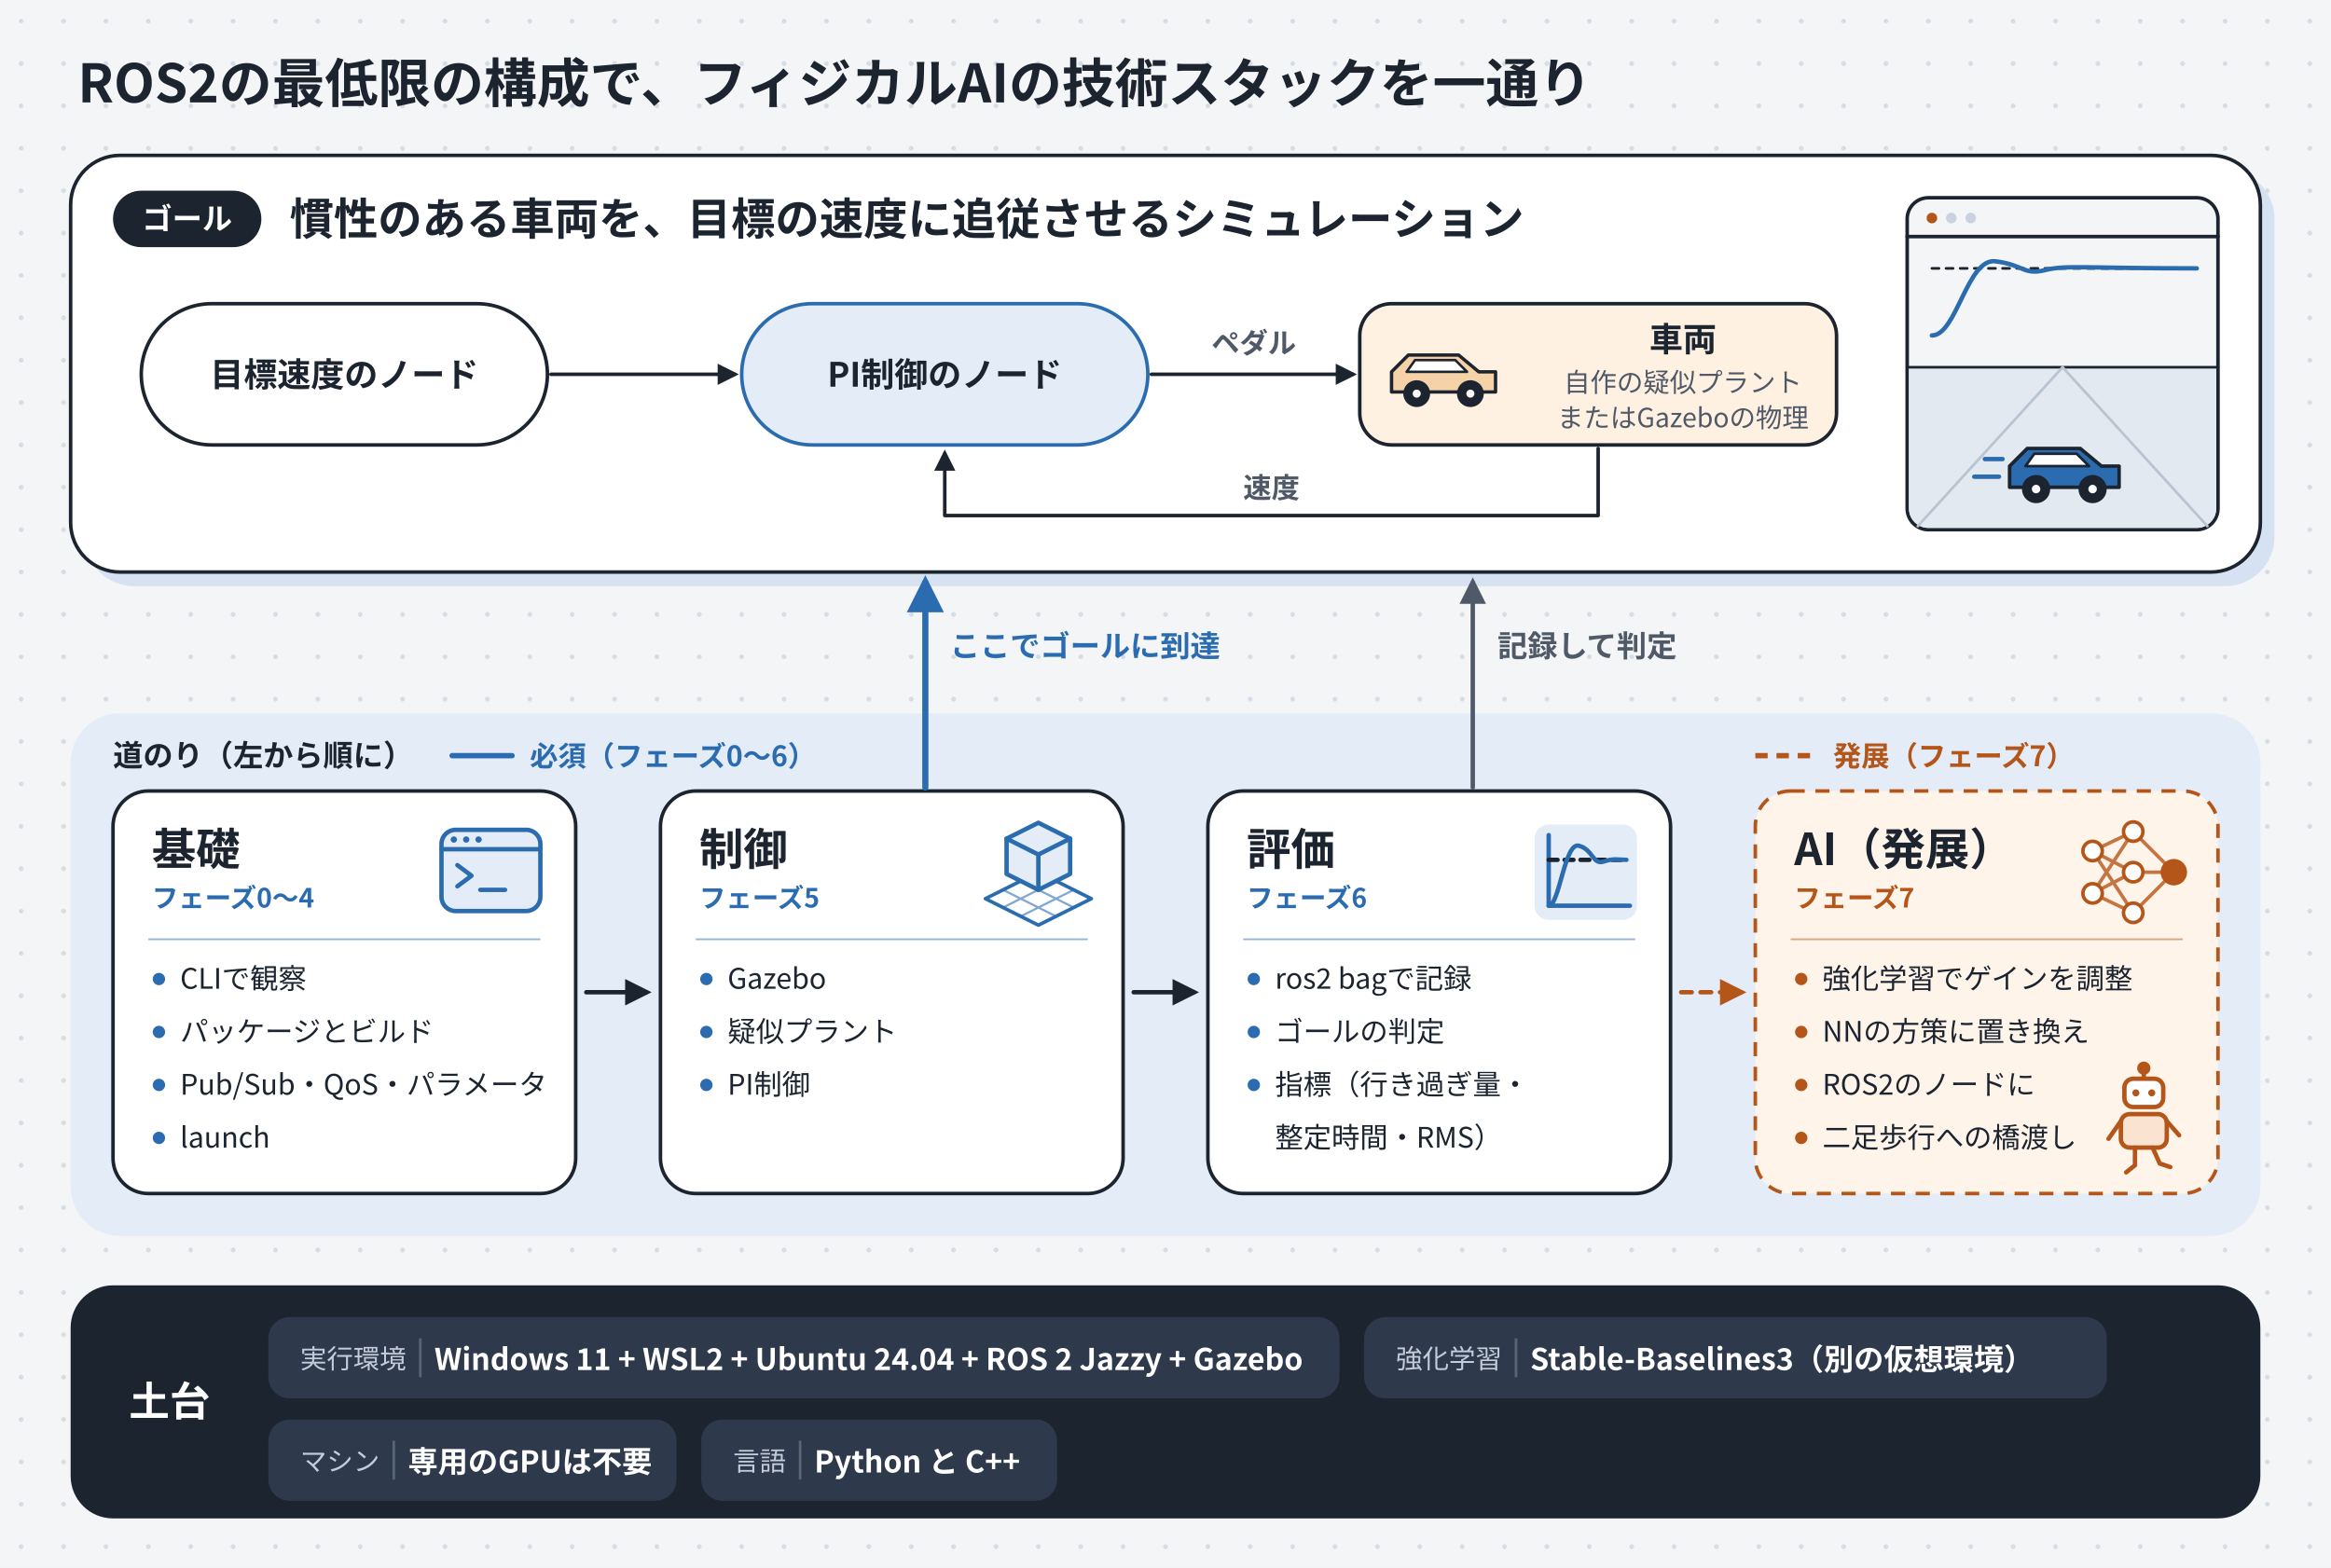
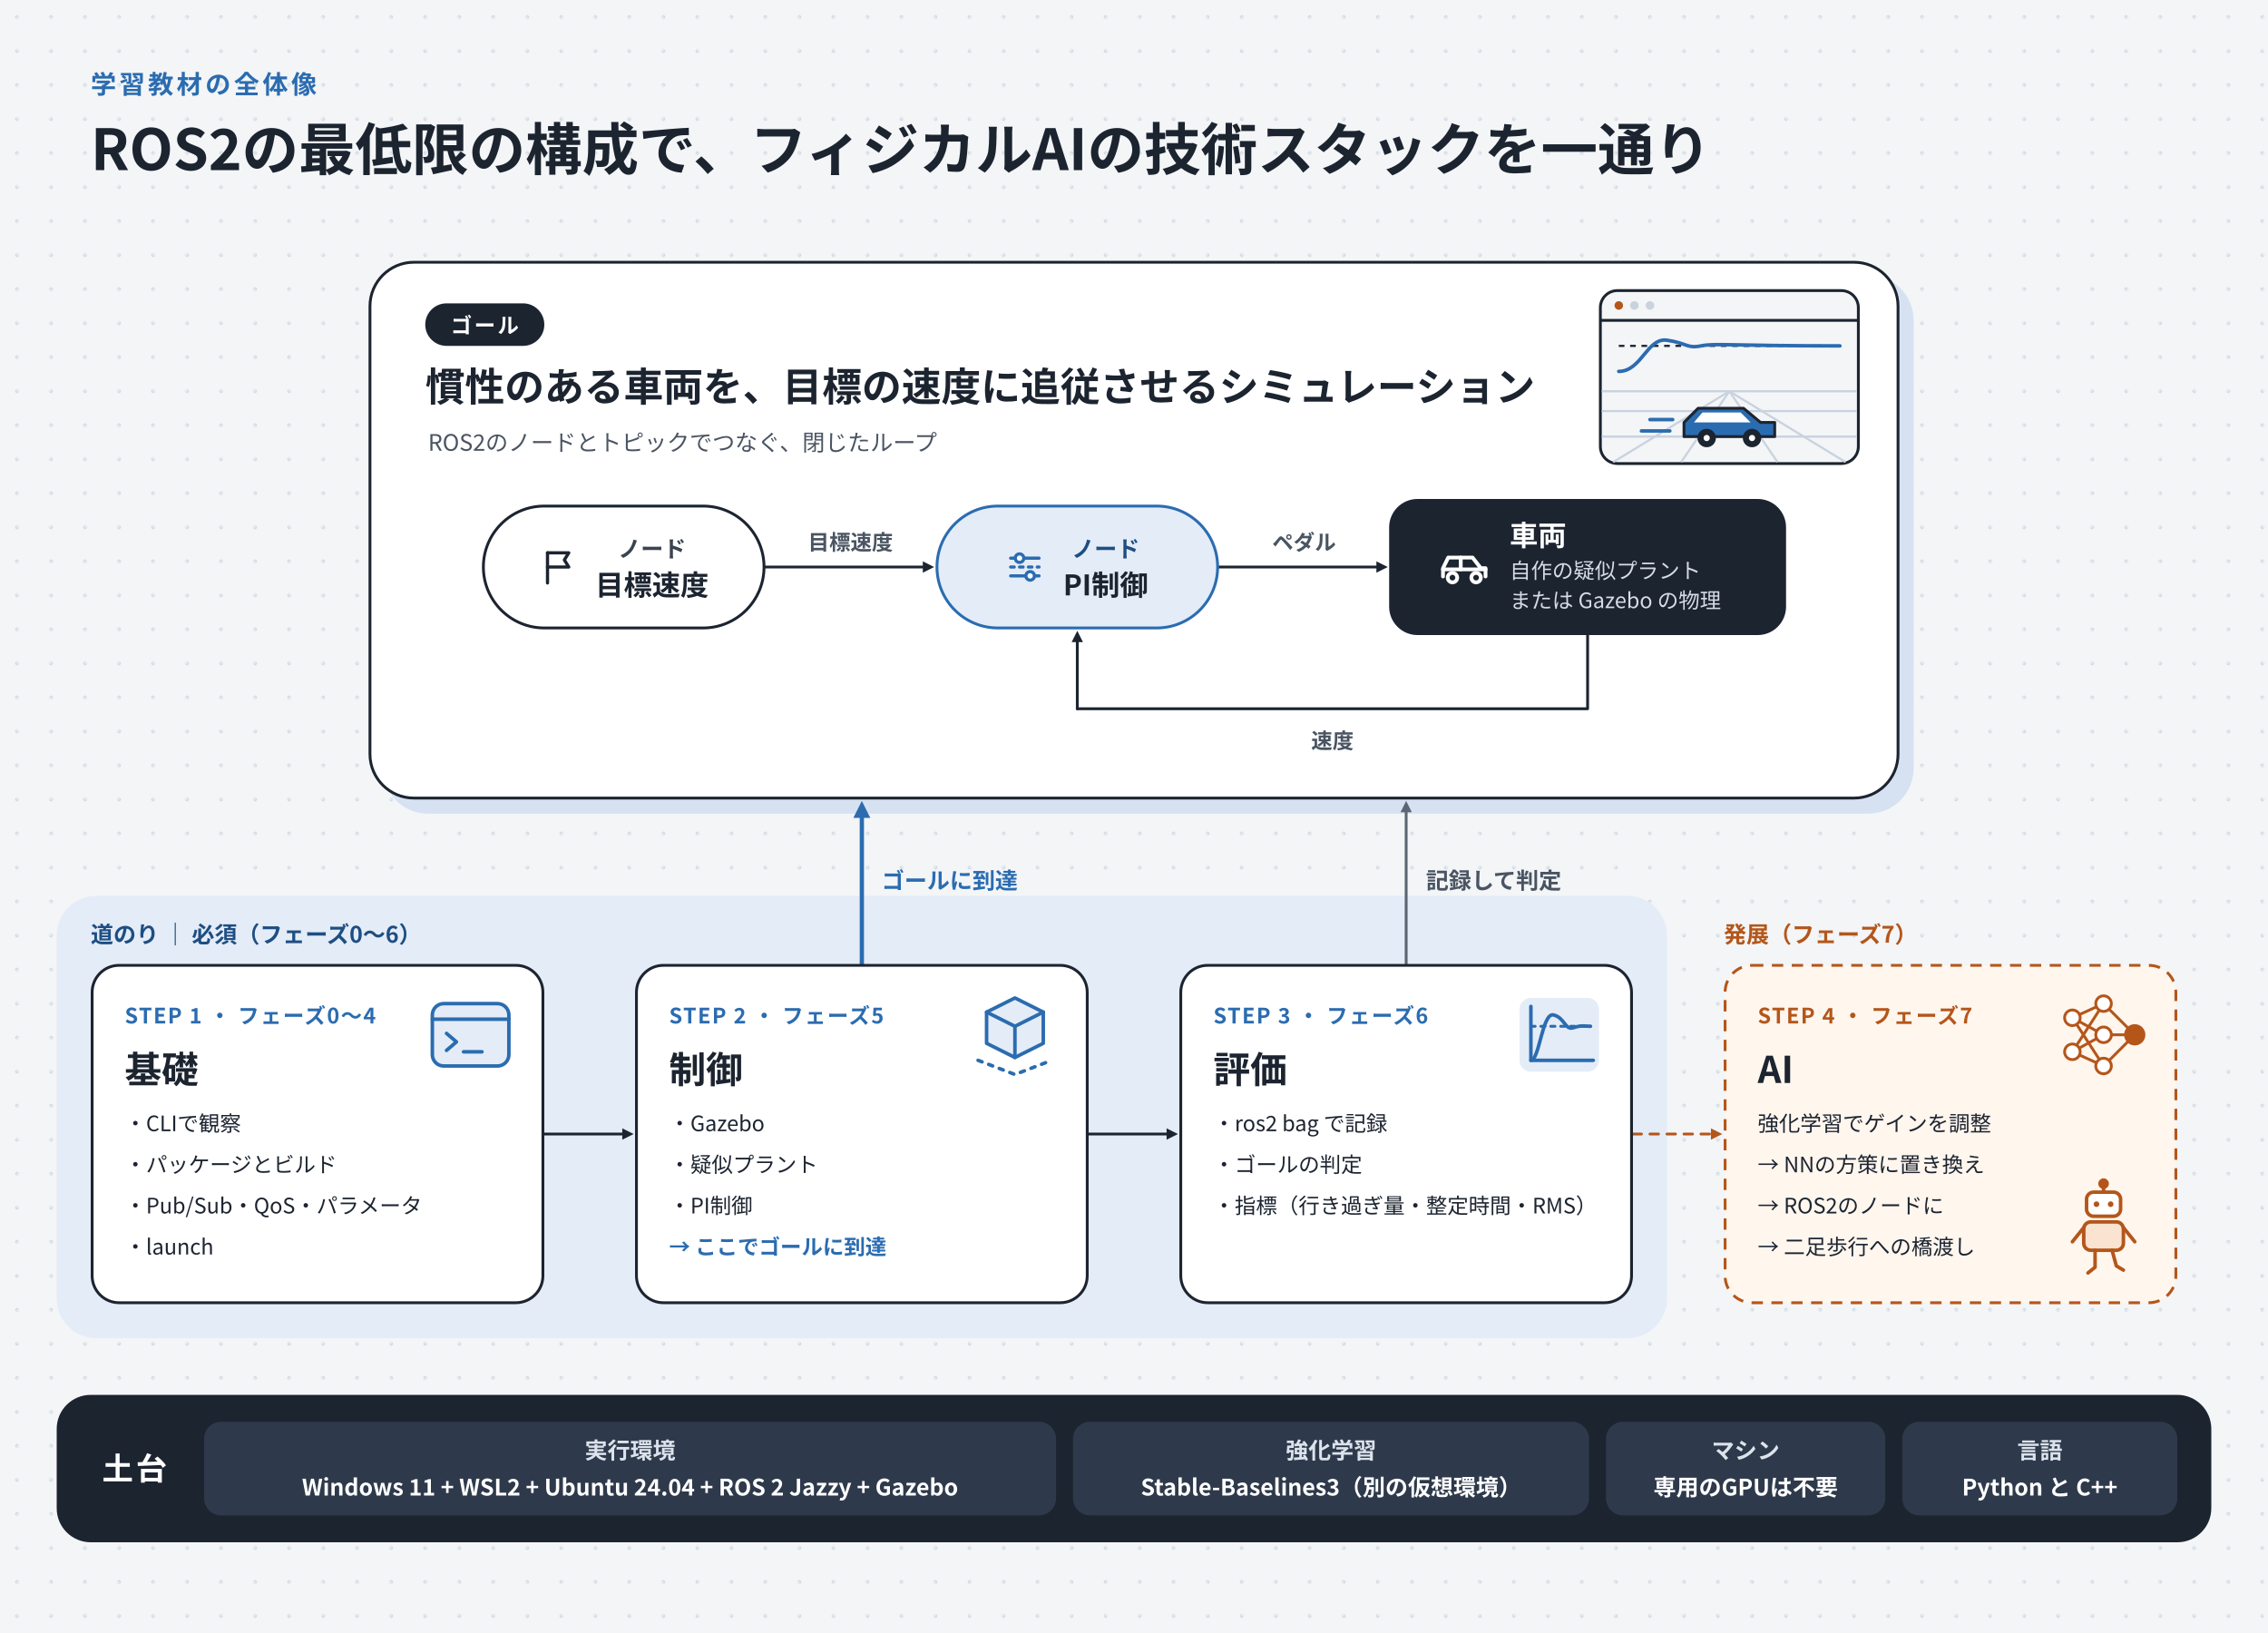
- <svg xmlns="http://www.w3.org/2000/svg" viewBox="0 0 1320 888" width="1320" height="888" font-family="'Noto Sans CJK JP','Noto Sans JP','Hiragino Sans','Yu Gothic',Meiryo,sans-serif" role="img" aria-label="図: ROS2の最低限の構成で、フィジカルAIの技術スタックを一通り学ぶ教材の全体像。ゴールは慣性のある車両を目標の速度に追従させるシミュレーション（目標速度のノード→PI制御のノード→ペダル→車両→速度をPI制御へ戻す閉じたループ）。道のりは基礎（フェーズ0〜4）・制御（フェーズ5）・評価（フェーズ6）の必須の3段階と、AI（フェーズ7、発展）の4段階で、制御の段階でゴールに到達し、評価の段階でゴールを記録して判定する。土台は、実行環境がWindows 11・WSL2・Ubuntu 24.04・ROS 2 Jazzy・Gazebo、強化学習がStable-Baselines3（別の仮想環境）、専用のGPUは不要、言語はPythonとC++">
+ <svg xmlns="http://www.w3.org/2000/svg" width="1600" height="1152" viewBox="0 0 1600 1152" role="img" aria-label="ROS2の最低限の構成でフィジカルAIの技術スタックを学ぶ教材の全体像。ゴールは、目標速度ノード・PI制御ノード・車両（自作の疑似プラントまたはGazeboの物理）が目標速度・ペダル・速度のトピックでつながる閉じたループで、慣性のある車両を目標の速度に追従させるシミュレーション。その下に4つの段階（必須のSTEP 1 基礎 フェーズ0〜4、STEP 2 制御 フェーズ5、STEP 3 評価 フェーズ6と、発展のSTEP 4 AI フェーズ7）を並べ、制御から「ゴールに到達」、評価から「記録して判定」の矢印がゴールへ伸びる。土台は、実行環境（Windows 11 + WSL2 + Ubuntu 24.04 + ROS 2 Jazzy + Gazebo）、強化学習（Stable-Baselines3、別の仮想環境）、マシン（専用のGPUは不要）、言語（Python と C++）の4項目。" font-family="'Noto Sans CJK JP','Noto Sans JP','Hiragino Sans','Yu Gothic',Meiryo,sans-serif" fill="#1C2430">
  <defs>
-     <marker id="k" viewBox="0 0 10 10" refX="8" refY="5" markerWidth="6" markerHeight="6" orient="auto">
-       <path d="M0,0 L10,5 L0,10 z" fill="#1c2430" />
+     <pattern id="ov1-dots" width="24" height="24" patternUnits="userSpaceOnUse">
+       <circle cx="12" cy="12" r="1.3" fill="#D3DAE3" />
+     </pattern>
+     <marker id="ov1-head-1C2430" orient="auto" markerWidth="5" markerHeight="5" refX="2" refY="2" overflow="visible">
+       <path d="M0 0L4 2L0 4Z" fill="#1C2430" />
    </marker>
-     <marker id="b" viewBox="0 0 10 10" refX="8" refY="5" markerWidth="6" markerHeight="6" orient="auto">
-       <path d="M0,0 L10,5 L0,10 z" fill="#2b6cb0" />
+     <marker id="ov1-head-2B6CB0" orient="auto" markerWidth="5" markerHeight="5" refX="2" refY="2" overflow="visible">
+       <path d="M0 0L4 2L0 4Z" fill="#2B6CB0" />
    </marker>
-     <marker id="g" viewBox="0 0 10 10" refX="8" refY="5" markerWidth="6" markerHeight="6" orient="auto">
-       <path d="M0,0 L10,5 L0,10 z" fill="#4f5967" />
+     <marker id="ov1-head-5B6573" orient="auto" markerWidth="5" markerHeight="5" refX="2" refY="2" overflow="visible">
+       <path d="M0 0L4 2L0 4Z" fill="#5B6573" />
    </marker>
-     <marker id="o" viewBox="0 0 10 10" refX="8" refY="5" markerWidth="6" markerHeight="6" orient="auto">
-       <path d="M0,0 L10,5 L0,10 z" fill="#b4561a" />
+     <marker id="ov1-head-B4561A" orient="auto" markerWidth="5" markerHeight="5" refX="2" refY="2" overflow="visible">
+       <path d="M0 0L4 2L0 4Z" fill="#B4561A" />
    </marker>
-     <pattern id="dots" width="24" height="24" patternUnits="userSpaceOnUse">
-       <circle cx="12" cy="12" r="1.3" fill="#d3dae3" />
-     </pattern>
  </defs>
-   <rect x="0" y="0" width="1320" height="888" fill="#f3f5f7" />
-   <rect x="0" y="0" width="1320" height="888" fill="url(#dots)" />
-   <text x="44.0" y="58.0" font-size="30" text-anchor="start" font-weight="bold" fill="#1c2430">ROS2の最低限の構成で、フィジカルAIの技術スタックを一通り</text>
-   <rect x="48.0" y="96.0" width="1240.0" height="236.0" rx="28" fill="#d6e2f2" stroke="none" stroke-width="2" />
-   <rect x="40.0" y="88.0" width="1240.0" height="236.0" rx="28" fill="#ffffff" stroke="#1c2430" stroke-width="2" />
-   <rect x="64.0" y="108.0" width="84.0" height="32.0" rx="16" fill="#1c2430" stroke="none" stroke-width="2" />
-   <text x="106.0" y="130.0" font-size="17" text-anchor="middle" font-weight="bold" fill="#ffffff">ゴール</text>
-   <text x="164.0" y="133.0" font-size="25" text-anchor="start" font-weight="bold" fill="#1c2430">慣性のある車両を、目標の速度に追従させるシミュレーション</text>
-   <rect x="80.0" y="172.0" width="230.0" height="80.0" rx="40" fill="#ffffff" stroke="#1c2430" stroke-width="2" />
-   <rect x="420.0" y="172.0" width="230.0" height="80.0" rx="40" fill="#e4ecf7" stroke="#2b6cb0" stroke-width="2" />
-   <text x="195.0" y="219.0" font-size="19" text-anchor="middle" font-weight="bold" fill="#1c2430">目標速度のノード</text>
-   <text x="535.0" y="219.0" font-size="19" text-anchor="middle" font-weight="bold" fill="#1c2430">PI制御のノード</text>
-   <rect x="770.0" y="172.0" width="270.0" height="80.0" rx="18" fill="#fff1e2" stroke="#1c2430" stroke-width="2" />
-   <g transform="translate(788,222.0) scale(0.95)" stroke="#1c2430" stroke-width="2" stroke-linejoin="round">
-     <path d="M0 0V-12L10 -22H40L52 -12H62V0Z" fill="#f6d2a8" />
-     <path d="M14 -19H38L45 -12H9Z" fill="#ffffff" stroke-width="1.5" />
-     <circle cx="15" cy="1" r="7" fill="#1c2430" />
-     <circle cx="15" cy="1" r="2.4" fill="#ffffff" stroke="none" />
-     <circle cx="47" cy="1" r="7" fill="#1c2430" />
-     <circle cx="47" cy="1" r="2.4" fill="#ffffff" stroke="none" />
+   <rect width="1600" height="1152" fill="#F3F5F7" />
+   <rect width="1600" height="1152" fill="url(#ov1-dots)" />
+   <rect x="40" y="632" width="1136" height="312" rx="28" fill="#E4ECF7" />
+   <rect x="270" y="194" width="1080" height="380" rx="32" fill="#D6E2F2" />
+   <rect x="261.0" y="185.0" width="1078" height="378" rx="31.0" fill="#FFFFFF" stroke="#1C2430" stroke-width="2" />
+   <path d="M540 400L655 400" fill="none" stroke="#1C2430" stroke-width="2" stroke-linecap="round" marker-end="url(#ov1-head-1C2430)" />
+   <path d="M860 400L975 400" fill="none" stroke="#1C2430" stroke-width="2" stroke-linecap="round" marker-end="url(#ov1-head-1C2430)" />
+   <path d="M1120 448V500H760" fill="none" stroke="#1C2430" stroke-width="2" stroke-linecap="round" stroke-linejoin="round" />
+   <path d="M760 500L760 449" fill="none" stroke="#1C2430" stroke-width="2" stroke-linecap="round" marker-end="url(#ov1-head-1C2430)" />
+   <path d="M608 680L608 571" fill="none" stroke="#2B6CB0" stroke-width="3" stroke-linecap="round" marker-end="url(#ov1-head-2B6CB0)" />
+   <path d="M992 680L992 569" fill="none" stroke="#5B6573" stroke-width="2" stroke-linecap="round" marker-end="url(#ov1-head-5B6573)" />
+   <path d="M384 800L443 800" fill="none" stroke="#1C2430" stroke-width="2" stroke-linecap="round" marker-end="url(#ov1-head-1C2430)" />
+   <path d="M768 800L827 800" fill="none" stroke="#1C2430" stroke-width="2" stroke-linecap="round" marker-end="url(#ov1-head-1C2430)" />
+   <path d="M1152 800L1211 800" fill="none" stroke="#B4561A" stroke-width="2" stroke-linecap="round" stroke-dasharray="6 6" marker-end="url(#ov1-head-B4561A)" />
+   <text x="64" y="66" font-size="18" font-weight="700" fill="#2B6CB0" letter-spacing="2.2">学習教材の全体像</text>
+   <text x="64" y="120" font-size="40" font-weight="900">ROS2の最低限の構成で、フィジカルAIの技術スタックを一通り</text>
+   <rect x="300" y="214" width="84" height="30" rx="15" fill="#1C2430" />
+   <text x="342" y="235" font-size="15" font-weight="700" text-anchor="middle" fill="#FFFFFF" letter-spacing="1.5">ゴール</text>
+   <text x="300" y="283" font-size="28" font-weight="900">慣性のある車両を、目標の速度に追従させるシミュレーション</text>
+   <text x="302" y="318" font-size="16" font-weight="500" fill="#4A5462">ROS2のノードとトピックでつなぐ、閉じたループ</text>
+   <g transform="translate(1128 204)">
+     <rect x="1" y="1" width="182" height="122" rx="12" fill="#F3F5F7" stroke="#1C2430" stroke-width="2" />
+     <path d="M1 22H183" stroke="#1C2430" stroke-width="2" />
+     <circle cx="14" cy="11.5" r="3" fill="#B4561A" />
+     <circle cx="25" cy="11.5" r="3" fill="#C9D2DE" />
+     <circle cx="36" cy="11.5" r="3" fill="#C9D2DE" />
+     <path d="M14 40H170" stroke="#1C2430" stroke-width="1.5" stroke-dasharray="4 4" fill="none" />
+     <path d="M14 58C30 58 34 34 48 36S62 42 72 40S92 40 170 40" stroke="#2B6CB0" stroke-width="2.5" fill="none" stroke-linecap="round" />
+     <g stroke="#C9D2DE" stroke-width="1.5" fill="none">
+       <path d="M2 72H182" />
+       <path d="M2 86H182" />
+       <path d="M2 104H182" />
+       <path d="M92 72L10 122" />
+       <path d="M92 72L58 122" />
+       <path d="M92 72L126 122" />
+       <path d="M92 72L174 122" />
+     </g>
+     <path d="M36 92H52M30 100H50" stroke="#2B6CB0" stroke-width="2.5" stroke-linecap="round" fill="none" />
+     <path d="M60 104V94L70 84H102L114 94H124V104Z" fill="#2B6CB0" stroke="#1C2430" stroke-width="2" stroke-linejoin="round" />
+     <path d="M73 87H100L107 94H67Z" fill="#FFFFFF" />
+     <circle cx="76" cy="105" r="6.5" fill="#1C2430" />
+     <circle cx="76" cy="105" r="2.2" fill="#FFFFFF" />
+     <circle cx="108" cy="105" r="6.5" fill="#1C2430" />
+     <circle cx="108" cy="105" r="2.2" fill="#FFFFFF" />
  </g>
-   <text x="953.0" y="199.0" font-size="19" text-anchor="middle" font-weight="bold" fill="#1c2430">車両</text>
-   <text x="953.0" y="222.0" font-size="15" text-anchor="middle" font-weight="normal" fill="#4f5967">自作の疑似プラント</text>
-   <text x="953.0" y="242.0" font-size="15" text-anchor="middle" font-weight="normal" fill="#4f5967">またはGazeboの物理</text>
-   <path d="M312,212.0 L416,212.0" fill="none" stroke="#1c2430" stroke-width="2" stroke-linecap="round" stroke-linejoin="round" marker-end="url(#k)" />
-   <path d="M652,212.0 L766,212.0" fill="none" stroke="#1c2430" stroke-width="2" stroke-linecap="round" stroke-linejoin="round" marker-end="url(#k)" />
-   <text x="710.0" y="200.0" font-size="16" text-anchor="middle" font-weight="bold" fill="#4f5967">ペダル</text>
-   <path d="M905.0,254 L905.0,292 L535.0,292 L535.0,257" fill="none" stroke="#1c2430" stroke-width="2" stroke-linecap="round" stroke-linejoin="round" marker-end="url(#k)" />
-   <text x="720.0" y="282.0" font-size="16" text-anchor="middle" font-weight="bold" fill="#4f5967">速度</text>
-   <g transform="translate(1080,112)" stroke-linecap="round" stroke-linejoin="round">
-     <rect x="0.0" y="0.0" width="176.0" height="188.0" rx="12" fill="#f3f5f7" stroke="#1c2430" stroke-width="2" />
-     <path d="M0 22H176" stroke="#1c2430" stroke-width="2" />
-     <circle cx="14" cy="11.5" r="3" fill="#b4561a" />
-     <circle cx="25" cy="11.5" r="3" fill="#c9d2de" />
-     <circle cx="36" cy="11.5" r="3" fill="#c9d2de" />
-     <path d="M14 40H164" stroke="#1c2430" stroke-width="1.5" stroke-dasharray="4 4" fill="none" />
-     <path d="M14 78C28 78 34 34 50 36S66 44 78 41S100 40 164 40" stroke="#2b6cb0" stroke-width="2.5" fill="none" />
-     <path d="M1 96H175V176A11 11 0 0 1 164 187H12A11 11 0 0 1 1 176Z" fill="#e3e9f0" stroke="none" />
-     <path d="M0 96H176" stroke="#1c2430" stroke-width="1.5" />
-     <g stroke="#b9c4d2" stroke-width="1.5" fill="none">
-       <path d="M88 96L6 186" />
-       <path d="M88 96L170 186" />
-     </g>
-     <path d="M44 148H54M38 158H52" stroke="#2b6cb0" stroke-width="2.5" fill="none" />
+   <rect x="341.0" y="357.0" width="198" height="86" rx="43.0" fill="#FFFFFF" stroke="#1C2430" stroke-width="2" />
+   <g transform="translate(380.0 385) scale(1.25)" fill="none" stroke="#1C2430" stroke-width="1.8" stroke-linecap="round" stroke-linejoin="round">
+     <path d="M5 21V4" />
+     <path d="M5 4h12l-2.5 4L17 12H5" />
  </g>
-   <g transform="translate(1138,276) scale(1.0)" stroke="#1c2430" stroke-width="2" stroke-linejoin="round">
-     <path d="M0 0V-12L10 -22H40L52 -12H62V0Z" fill="#2b6cb0" />
-     <path d="M14 -19H38L45 -12H9Z" fill="#ffffff" stroke-width="1.5" />
-     <circle cx="15" cy="1" r="7" fill="#1c2430" />
-     <circle cx="15" cy="1" r="2.4" fill="#ffffff" stroke="none" />
-     <circle cx="47" cy="1" r="7" fill="#1c2430" />
-     <circle cx="47" cy="1" r="2.4" fill="#ffffff" stroke="none" />
+   <text x="460.0" y="393" font-size="16" font-weight="700" text-anchor="middle" fill="#3A4350">ノード</text>
+   <text x="460.0" y="420" font-size="20" font-weight="700" text-anchor="middle">目標速度</text>
+   <rect x="661.0" y="357.0" width="198" height="86" rx="43.0" fill="#E4ECF7" stroke="#2B6CB0" stroke-width="2" />
+   <g transform="translate(708.0 385) scale(1.25)" fill="none" stroke="#2B6CB0" stroke-width="1.8" stroke-linecap="round" stroke-linejoin="round">
+     <path d="M4 7h16M4 17h16" />
+     <circle cx="9" cy="7" r="2.4" fill="#FFFFFF" />
+     <circle cx="15" cy="17" r="2.4" fill="#FFFFFF" />
+     <path d="M4 12h16" stroke-dasharray="2 3" />
  </g>
-   <rect x="40.0" y="404.0" width="1240.0" height="296.0" rx="28" fill="#e4ecf7" stroke="none" stroke-width="2" />
-   <text x="64.0" y="434.0" font-size="17" text-anchor="start" font-weight="bold" fill="#1c2430">道のり（左から順に）</text>
-   <line x1="256.0" y1="428" x2="290.0" y2="428" stroke="#2b6cb0" stroke-width="3" stroke-linecap="round" />
-   <text x="300.0" y="434.0" font-size="16" text-anchor="start" font-weight="bold" fill="#2b6cb0">必須（フェーズ0〜6）</text>
-   <line x1="994.0" y1="428" x2="1028.0" y2="428" stroke="#b4561a" stroke-width="3" stroke-dasharray="7 5" />
-   <text x="1038.0" y="434.0" font-size="16" text-anchor="start" font-weight="bold" fill="#b4561a">発展（フェーズ7）</text>
-   <rect x="64.0" y="448.0" width="262.0" height="228.0" rx="20" fill="#ffffff" stroke="#1c2430" stroke-width="2" />
-   <text x="86.0" y="490.0" font-size="25" text-anchor="start" font-weight="bold" fill="#1c2430">基礎</text>
-   <text x="86.0" y="514.0" font-size="15" text-anchor="start" font-weight="bold" fill="#2b6cb0">フェーズ0〜4</text>
-   <g transform="translate(246.0,462)" fill="none" stroke="#2b6cb0" stroke-width="2.5" stroke-linecap="round" stroke-linejoin="round">
-     <rect x="4" y="8" width="56" height="46" rx="8" fill="#e4ecf7" />
-     <path d="M4 19H60" />
-     <circle cx="11" cy="13.5" r="1.8" fill="#2b6cb0" stroke="none" />
-     <circle cx="18" cy="13.5" r="1.8" fill="#2b6cb0" stroke="none" />
-     <circle cx="25" cy="13.5" r="1.8" fill="#2b6cb0" stroke="none" />
-     <path d="M13 28L21 34L13 40" />
-     <path d="M26 42H40" />
+   <text x="780.0" y="393" font-size="16" font-weight="700" text-anchor="middle" fill="#1E4E82">ノード</text>
+   <text x="780.0" y="420" font-size="20" font-weight="700" text-anchor="middle">PI制御</text>
+   <rect x="980" y="352" width="280" height="96" rx="20" fill="#1C2430" />
+   <g transform="translate(1013.0 380) scale(1.6667)" fill="none" stroke="#FFFFFF" stroke-width="1.6" stroke-linecap="round" stroke-linejoin="round">
+     <path d="M3 16v-3.5l2.2-4.5h10.3l3.5 4.5h2v3.5" />
+     <path d="M3 13h18" />
+     <path d="M10.5 8v5" />
+     <circle cx="7" cy="16.5" r="2" />
+     <circle cx="17" cy="16.5" r="2" />
  </g>
-   <line x1="84.0" y1="532" x2="306.0" y2="532" stroke="#2b6cb0" stroke-width="1" opacity="0.5" />
-   <circle cx="90.0" cy="554.5" r="3.5" fill="#2b6cb0" />
-   <text x="102.0" y="560.0" font-size="16" text-anchor="start" font-weight="normal" fill="#1c2430">CLIで観察</text>
-   <circle cx="90.0" cy="584.5" r="3.5" fill="#2b6cb0" />
-   <text x="102.0" y="590.0" font-size="16" text-anchor="start" font-weight="normal" fill="#1c2430">パッケージとビルド</text>
-   <circle cx="90.0" cy="614.5" r="3.5" fill="#2b6cb0" />
-   <text x="102.0" y="620.0" font-size="16" text-anchor="start" font-weight="normal" fill="#1c2430">Pub/Sub・QoS・パラメータ</text>
-   <circle cx="90.0" cy="644.5" r="3.5" fill="#2b6cb0" />
-   <text x="102.0" y="650.0" font-size="16" text-anchor="start" font-weight="normal" fill="#1c2430">launch</text>
-   <path d="M332.0,562.0 L366.0,562.0" fill="none" stroke="#1c2430" stroke-width="2.5" stroke-linecap="round" stroke-linejoin="round" marker-end="url(#k)" />
-   <rect x="374.0" y="448.0" width="262.0" height="228.0" rx="20" fill="#ffffff" stroke="#1c2430" stroke-width="2" />
-   <text x="396.0" y="490.0" font-size="25" text-anchor="start" font-weight="bold" fill="#1c2430">制御</text>
-   <text x="396.0" y="514.0" font-size="15" text-anchor="start" font-weight="bold" fill="#2b6cb0">フェーズ5</text>
-   <g transform="translate(556.0,462)" fill="none" stroke="#2b6cb0" stroke-linecap="round" stroke-linejoin="round">
-     <path d="M32 32L62 47L32 62L2 47Z" fill="#ffffff" stroke-width="2" />
-     <path d="M12.0 42.0L42.0 57.0M42.0 37.0L12.0 52.0M22.0 37.0L52.0 52.0M52.0 42.0L22.0 57.0" stroke-width="1.2" opacity="0.6" />
-     <path d="M32 4L50 13V33L32 42L14 33V13Z" fill="#e4ecf7" stroke-width="2.5" />
-     <path d="M14 13L32 22L50 13M32 22V42" stroke-width="2.5" />
+   <text x="1065.0" y="385" font-size="20" font-weight="700" fill="#FFFFFF">車両</text>
+   <text x="1065.0" y="408" font-size="15" font-weight="500" fill="#D5DCE6">自作の疑似プラント</text>
+   <text x="1065.0" y="429" font-size="15" font-weight="500" fill="#D5DCE6">または Gazebo の物理</text>
+   <text x="600" y="388" font-size="15" font-weight="700" text-anchor="middle" fill="#4A5462">目標速度</text>
+   <text x="920" y="388" font-size="15" font-weight="700" text-anchor="middle" fill="#4A5462">ペダル</text>
+   <text x="940" y="528" font-size="15" font-weight="700" text-anchor="middle" fill="#4A5462">速度</text>
+   <text x="622" y="627" font-size="16" font-weight="700" fill="#2B6CB0">ゴールに到達</text>
+   <text x="1006" y="627" font-size="16" font-weight="700" fill="#4A5462">記録して判定</text>
+   <text x="64" y="665" font-size="16" font-weight="700" fill="#1E4E82">道のり ｜ 必須（フェーズ0〜6）</text>
+   <text x="1216" y="665" font-size="16" font-weight="700" fill="#B4561A">発展（フェーズ7）</text>
+   <rect x="65.0" y="681.0" width="318" height="238" rx="19.0" fill="#FFFFFF" stroke="#1C2430" stroke-width="2" />
+   <text x="88" y="722" font-size="15" font-weight="700" fill="#2B6CB0" letter-spacing="0.9">STEP 1 ・ フェーズ0〜4</text>
+   <text x="88" y="764" font-size="26" font-weight="700">基礎</text>
+   <text x="88" y="798" font-size="15" font-weight="500">・CLIで観察</text>
+   <text x="88" y="827" font-size="15" font-weight="500">・パッケージとビルド</text>
+   <text x="88" y="856" font-size="15" font-weight="500">・Pub/Sub・QoS・パラメータ</text>
+   <text x="88" y="885" font-size="15" font-weight="500">・launch</text>
+   <rect x="449.0" y="681.0" width="318" height="238" rx="19.0" fill="#FFFFFF" stroke="#1C2430" stroke-width="2" />
+   <text x="472" y="722" font-size="15" font-weight="700" fill="#2B6CB0" letter-spacing="0.9">STEP 2 ・ フェーズ5</text>
+   <text x="472" y="764" font-size="26" font-weight="700">制御</text>
+   <text x="472" y="798" font-size="15" font-weight="500">・Gazebo</text>
+   <text x="472" y="827" font-size="15" font-weight="500">・疑似プラント</text>
+   <text x="472" y="856" font-size="15" font-weight="500">・PI制御</text>
+   <text x="472" y="885" font-size="15" font-weight="700" fill="#2B6CB0">→ ここでゴールに到達</text>
+   <rect x="833.0" y="681.0" width="318" height="238" rx="19.0" fill="#FFFFFF" stroke="#1C2430" stroke-width="2" />
+   <text x="856" y="722" font-size="15" font-weight="700" fill="#2B6CB0" letter-spacing="0.9">STEP 3 ・ フェーズ6</text>
+   <text x="856" y="764" font-size="26" font-weight="700">評価</text>
+   <text x="856" y="798" font-size="15" font-weight="500">・ros2 bag で記録</text>
+   <text x="856" y="827" font-size="15" font-weight="500">・ゴールの判定</text>
+   <text x="856" y="856" font-size="15" font-weight="500">・指標（行き過ぎ量・整定時間・RMS）</text>
+   <rect x="1217.0" y="681.0" width="318" height="238" rx="19.0" fill="#FFF6EE" stroke="#B4561A" stroke-width="2" stroke-dasharray="8 6" />
+   <text x="1240" y="722" font-size="15" font-weight="700" fill="#B4561A" letter-spacing="0.9">STEP 4 ・ フェーズ7</text>
+   <text x="1240" y="764" font-size="26" font-weight="700">AI</text>
+   <text x="1240" y="798" font-size="15" font-weight="500">強化学習でゲインを調整</text>
+   <text x="1240" y="827" font-size="15" font-weight="500">→ NNの方策に置き換え</text>
+   <text x="1240" y="856" font-size="15" font-weight="500">→ ROS2のノードに</text>
+   <text x="1240" y="885" font-size="15" font-weight="500">→ 二足歩行への橋渡し</text>
+   <g transform="translate(300 698)" fill="none" stroke="#2B6CB0" stroke-width="2.5" stroke-linecap="round" stroke-linejoin="round">
+     <rect x="5" y="10" width="54" height="44" rx="8" fill="#E4ECF7" />
+     <path d="M5 21H59" />
+     <path d="M15 31L22 37L15 43" />
+     <path d="M27 44H40" />
  </g>
-   <line x1="394.0" y1="532" x2="616.0" y2="532" stroke="#2b6cb0" stroke-width="1" opacity="0.5" />
-   <circle cx="400.0" cy="554.5" r="3.5" fill="#2b6cb0" />
-   <text x="412.0" y="560.0" font-size="16" text-anchor="start" font-weight="normal" fill="#1c2430">Gazebo</text>
-   <circle cx="400.0" cy="584.5" r="3.5" fill="#2b6cb0" />
-   <text x="412.0" y="590.0" font-size="16" text-anchor="start" font-weight="normal" fill="#1c2430">疑似プラント</text>
-   <circle cx="400.0" cy="614.5" r="3.5" fill="#2b6cb0" />
-   <text x="412.0" y="620.0" font-size="16" text-anchor="start" font-weight="normal" fill="#1c2430">PI制御</text>
-   <path d="M642.0,562.0 L676.0,562.0" fill="none" stroke="#1c2430" stroke-width="2.5" stroke-linecap="round" stroke-linejoin="round" marker-end="url(#k)" />
-   <rect x="684.0" y="448.0" width="262.0" height="228.0" rx="20" fill="#ffffff" stroke="#1c2430" stroke-width="2" />
-   <text x="706.0" y="490.0" font-size="25" text-anchor="start" font-weight="bold" fill="#1c2430">評価</text>
-   <text x="706.0" y="514.0" font-size="15" text-anchor="start" font-weight="bold" fill="#2b6cb0">フェーズ6</text>
-   <g transform="translate(866.0,462)" fill="none" stroke="#2b6cb0" stroke-width="2.5" stroke-linecap="round" stroke-linejoin="round">
-     <rect x="3" y="5" width="58" height="54" rx="8" fill="#e4ecf7" stroke="none" />
-     <path d="M11 11V51H57" />
-     <path d="M11 25H55" stroke="#1c2430" stroke-dasharray="5 4" stroke-width="2.5" />
-     <path d="M11 51C17 51 20 15 28 17S36 28 42 26S50 25 55 25" />
+   <g transform="translate(684 698)" fill="none" stroke="#2B6CB0" stroke-width="2.5" stroke-linecap="round" stroke-linejoin="round">
+     <path d="M6 50L32 60L58 50" stroke-dasharray="3 5" />
+     <path d="M32 6L52 16V38L32 48L12 38V16Z" fill="#E4ECF7" />
+     <path d="M12 16L32 26L52 16" />
+     <path d="M32 26V48" />
  </g>
-   <line x1="704.0" y1="532" x2="926.0" y2="532" stroke="#2b6cb0" stroke-width="1" opacity="0.5" />
-   <circle cx="710.0" cy="554.5" r="3.5" fill="#2b6cb0" />
-   <text x="722.0" y="560.0" font-size="16" text-anchor="start" font-weight="normal" fill="#1c2430">ros2 bagで記録</text>
-   <circle cx="710.0" cy="584.5" r="3.5" fill="#2b6cb0" />
-   <text x="722.0" y="590.0" font-size="16" text-anchor="start" font-weight="normal" fill="#1c2430">ゴールの判定</text>
-   <circle cx="710.0" cy="614.5" r="3.5" fill="#2b6cb0" />
-   <text x="722.0" y="620.0" font-size="16" text-anchor="start" font-weight="normal" fill="#1c2430">指標（行き過ぎ量・</text>
-   <text x="722.0" y="650.0" font-size="16" text-anchor="start" font-weight="normal" fill="#1c2430">整定時間・RMS）</text>
-   <path d="M952.0,562.0 L986.0,562.0" fill="none" stroke="#b4561a" stroke-width="2.5" stroke-linecap="round" stroke-linejoin="round" stroke-dasharray="6 5" marker-end="url(#o)" />
-   <rect x="994.0" y="448.0" width="262.0" height="228.0" rx="20" fill="#fff4ea" stroke="#b4561a" stroke-width="2" stroke-dasharray="8 6" />
-   <text x="1016.0" y="490.0" font-size="25" text-anchor="start" font-weight="bold" fill="#1c2430">AI（発展）</text>
-   <text x="1016.0" y="514.0" font-size="15" text-anchor="start" font-weight="bold" fill="#b4561a">フェーズ7</text>
-   <g transform="translate(1176.0,462)" fill="none" stroke="#b4561a" stroke-width="2" stroke-linecap="round">
-     <path d="M9 20L32 9M9 20L32 32M9 20L32 55M9 44L32 9M9 44L32 32M9 44L32 55M32 9L55 32M32 32L55 32M32 55L55 32" opacity="0.8" />
-     <circle cx="9" cy="20" r="5.5" fill="#ffffff" />
-     <circle cx="9" cy="44" r="5.5" fill="#ffffff" />
-     <circle cx="32" cy="9" r="5.5" fill="#ffffff" />
-     <circle cx="32" cy="32" r="5.5" fill="#ffffff" />
-     <circle cx="32" cy="55" r="5.5" fill="#ffffff" />
-     <circle cx="55" cy="32" r="6.5" fill="#b4561a" />
+   <g transform="translate(1068 698)" fill="none" stroke="#2B6CB0" stroke-width="2.5" stroke-linecap="round" stroke-linejoin="round">
+     <rect x="4" y="6" width="56" height="52" rx="8" fill="#E4ECF7" stroke="none" />
+     <path d="M12 12V50H56" />
+     <path d="M12 26H54" stroke-dasharray="3 4" stroke-width="2" />
+     <path d="M12 50C18 50 20 16 28 18S36 29 42 27S50 26 54 26" />
  </g>
-   <line x1="1014.0" y1="532" x2="1236.0" y2="532" stroke="#b4561a" stroke-width="1" opacity="0.5" />
-   <circle cx="1020.0" cy="554.5" r="3.5" fill="#b4561a" />
-   <text x="1032.0" y="560.0" font-size="16" text-anchor="start" font-weight="normal" fill="#1c2430">強化学習でゲインを調整</text>
-   <circle cx="1020.0" cy="584.5" r="3.5" fill="#b4561a" />
-   <text x="1032.0" y="590.0" font-size="16" text-anchor="start" font-weight="normal" fill="#1c2430">NNの方策に置き換え</text>
-   <circle cx="1020.0" cy="614.5" r="3.5" fill="#b4561a" />
-   <text x="1032.0" y="620.0" font-size="16" text-anchor="start" font-weight="normal" fill="#1c2430">ROS2のノードに</text>
-   <circle cx="1020.0" cy="644.5" r="3.5" fill="#b4561a" />
-   <text x="1032.0" y="650.0" font-size="16" text-anchor="start" font-weight="normal" fill="#1c2430">二足歩行への橋渡し</text>
-   <g transform="translate(1190.0,602)" fill="none" stroke="#b4561a" stroke-width="2.5" stroke-linecap="round" stroke-linejoin="round">
-     <path d="M24 4V9" />
-     <circle cx="24" cy="3" r="2.5" fill="#b4561a" />
-     <rect x="13" y="9" width="22" height="16" rx="5" fill="#ffffff" />
-     <circle cx="19.5" cy="17" r="2" fill="#b4561a" stroke="none" />
-     <circle cx="28.5" cy="17" r="2" fill="#b4561a" stroke="none" />
-     <rect x="11" y="29" width="26" height="19" rx="5" fill="#fbe3d1" />
-     <path d="M11 33L4 43M37 33L44 41" />
-     <path d="M19 48V58L14 62M29 48L33 57L39 59" />
+   <g transform="translate(1452 698)" fill="none" stroke="#B4561A" stroke-width="2" stroke-linecap="round" stroke-linejoin="round">
+     <path d="M10 20L32 10M10 20L32 32M10 20L32 54M10 44L32 10M10 44L32 32M10 44L32 54M32 10L54 32M32 32L54 32M32 54L54 32" />
+     <circle cx="10" cy="20" r="5.5" fill="#FFFFFF" />
+     <circle cx="10" cy="44" r="5.5" fill="#FFFFFF" />
+     <circle cx="32" cy="10" r="5.5" fill="#FFFFFF" />
+     <circle cx="32" cy="32" r="5.5" fill="#FFFFFF" />
+     <circle cx="32" cy="54" r="5.5" fill="#FFFFFF" />
+     <circle cx="54" cy="32" r="6.5" fill="#B4561A" />
  </g>
-   <path d="M524.0,446 L524.0,330" fill="none" stroke="#2b6cb0" stroke-width="3.5" stroke-linecap="round" stroke-linejoin="round" marker-end="url(#b)" />
-   <text x="538.0" y="372.0" font-size="17" text-anchor="start" font-weight="bold" fill="#2b6cb0">ここでゴールに到達</text>
-   <path d="M834.0,446 L834.0,330" fill="none" stroke="#4f5967" stroke-width="2.5" stroke-linecap="round" stroke-linejoin="round" marker-end="url(#g)" />
-   <text x="848.0" y="372.0" font-size="17" text-anchor="start" font-weight="bold" fill="#4f5967">記録して判定</text>
-   <rect x="40.0" y="728.0" width="1240.0" height="132.0" rx="24" fill="#1c2430" stroke="none" stroke-width="2" />
-   <text x="96.0" y="802.0" font-size="23" text-anchor="middle" font-weight="bold" fill="#ffffff">土台</text>
-   <rect x="152.0" y="746.0" width="606.5" height="46.0" rx="12" fill="#2e3a4b" stroke="none" stroke-width="2" />
-   <text x="170.0" y="775.0" font-size="15" text-anchor="start" font-weight="normal" fill="#c3ccd8">実行環境</text>
-   <line x1="238.0" y1="758" x2="238.0" y2="780" stroke="#56657a" stroke-width="1.5" />
-   <text x="246.0" y="776.0" font-size="17" text-anchor="start" font-weight="bold" fill="#ffffff">Windows 11 + WSL2 + Ubuntu 24.04 + ROS 2 Jazzy + Gazebo</text>
-   <rect x="772.5" y="746.0" width="420.5" height="46.0" rx="12" fill="#2e3a4b" stroke="none" stroke-width="2" />
-   <text x="790.5" y="775.0" font-size="15" text-anchor="start" font-weight="normal" fill="#c3ccd8">強化学習</text>
-   <line x1="858.49" y1="758" x2="858.49" y2="780" stroke="#56657a" stroke-width="1.5" />
-   <text x="866.5" y="776.0" font-size="17" text-anchor="start" font-weight="bold" fill="#ffffff">Stable-Baselines3（別の仮想環境）</text>
-   <rect x="152.0" y="804.0" width="231.1" height="46.0" rx="12" fill="#2e3a4b" stroke="none" stroke-width="2" />
-   <text x="170.0" y="833.0" font-size="15" text-anchor="start" font-weight="normal" fill="#c3ccd8">マシン</text>
-   <line x1="223.0" y1="816" x2="223.0" y2="838" stroke="#56657a" stroke-width="1.5" />
-   <text x="231.0" y="834.0" font-size="17" text-anchor="start" font-weight="bold" fill="#ffffff">専用のGPUは不要</text>
-   <rect x="397.1" y="804.0" width="201.5" height="46.0" rx="12" fill="#2e3a4b" stroke="none" stroke-width="2" />
-   <text x="415.1" y="833.0" font-size="15" text-anchor="start" font-weight="normal" fill="#c3ccd8">言語</text>
-   <line x1="453.09" y1="816" x2="453.09" y2="838" stroke="#56657a" stroke-width="1.5" />
-   <text x="461.1" y="834.0" font-size="17" text-anchor="start" font-weight="bold" fill="#ffffff">Python と C++</text>
+   <g transform="translate(1452 832)" fill="none" stroke="#B4561A" stroke-width="2.5" stroke-linecap="round" stroke-linejoin="round">
+     <path d="M32 4V9" />
+     <circle cx="32" cy="3" r="2.5" fill="#B4561A" />
+     <rect x="20" y="9" width="24" height="17" rx="5" fill="#FFFFFF" />
+     <circle cx="27" cy="17.5" r="2" fill="#B4561A" stroke="none" />
+     <circle cx="37" cy="17.5" r="2" fill="#B4561A" stroke="none" />
+     <rect x="18" y="30" width="28" height="20" rx="5" fill="#FBE3D1" />
+     <path d="M18 34L10 44M46 34L54 44" />
+     <path d="M26 50V62L21 66M38 50L41 61L46 64" />
+   </g>
+   <rect x="40" y="984" width="1520" height="104" rx="24" fill="#1C2430" />
+   <text x="72" y="1044" font-size="22" font-weight="700" fill="#FFFFFF" letter-spacing="1.8">土台</text>
+   <rect x="144" y="1003" width="601" height="66" rx="12" fill="#2E3A4B" />
+   <text x="444.5" y="1029" font-size="16" font-weight="700" text-anchor="middle" fill="#DCE3EC">実行環境</text>
+   <text x="444.5" y="1055" font-size="16" font-weight="700" text-anchor="middle" fill="#FFFFFF">Windows 11 + WSL2 + Ubuntu 24.04 + ROS 2 Jazzy + Gazebo</text>
+   <rect x="757" y="1003" width="364" height="66" rx="12" fill="#2E3A4B" />
+   <text x="939.0" y="1029" font-size="16" font-weight="700" text-anchor="middle" fill="#DCE3EC">強化学習</text>
+   <text x="939.0" y="1055" font-size="16" font-weight="700" text-anchor="middle" fill="#FFFFFF">Stable-Baselines3（別の仮想環境）</text>
+   <rect x="1133" y="1003" width="197" height="66" rx="12" fill="#2E3A4B" />
+   <text x="1231.5" y="1029" font-size="16" font-weight="700" text-anchor="middle" fill="#DCE3EC">マシン</text>
+   <text x="1231.5" y="1055" font-size="16" font-weight="700" text-anchor="middle" fill="#FFFFFF">専用のGPUは不要</text>
+   <rect x="1342" y="1003" width="194" height="66" rx="12" fill="#2E3A4B" />
+   <text x="1439.0" y="1029" font-size="16" font-weight="700" text-anchor="middle" fill="#DCE3EC">言語</text>
+   <text x="1439.0" y="1055" font-size="16" font-weight="700" text-anchor="middle" fill="#FFFFFF">Python と C++</text>
</svg>
